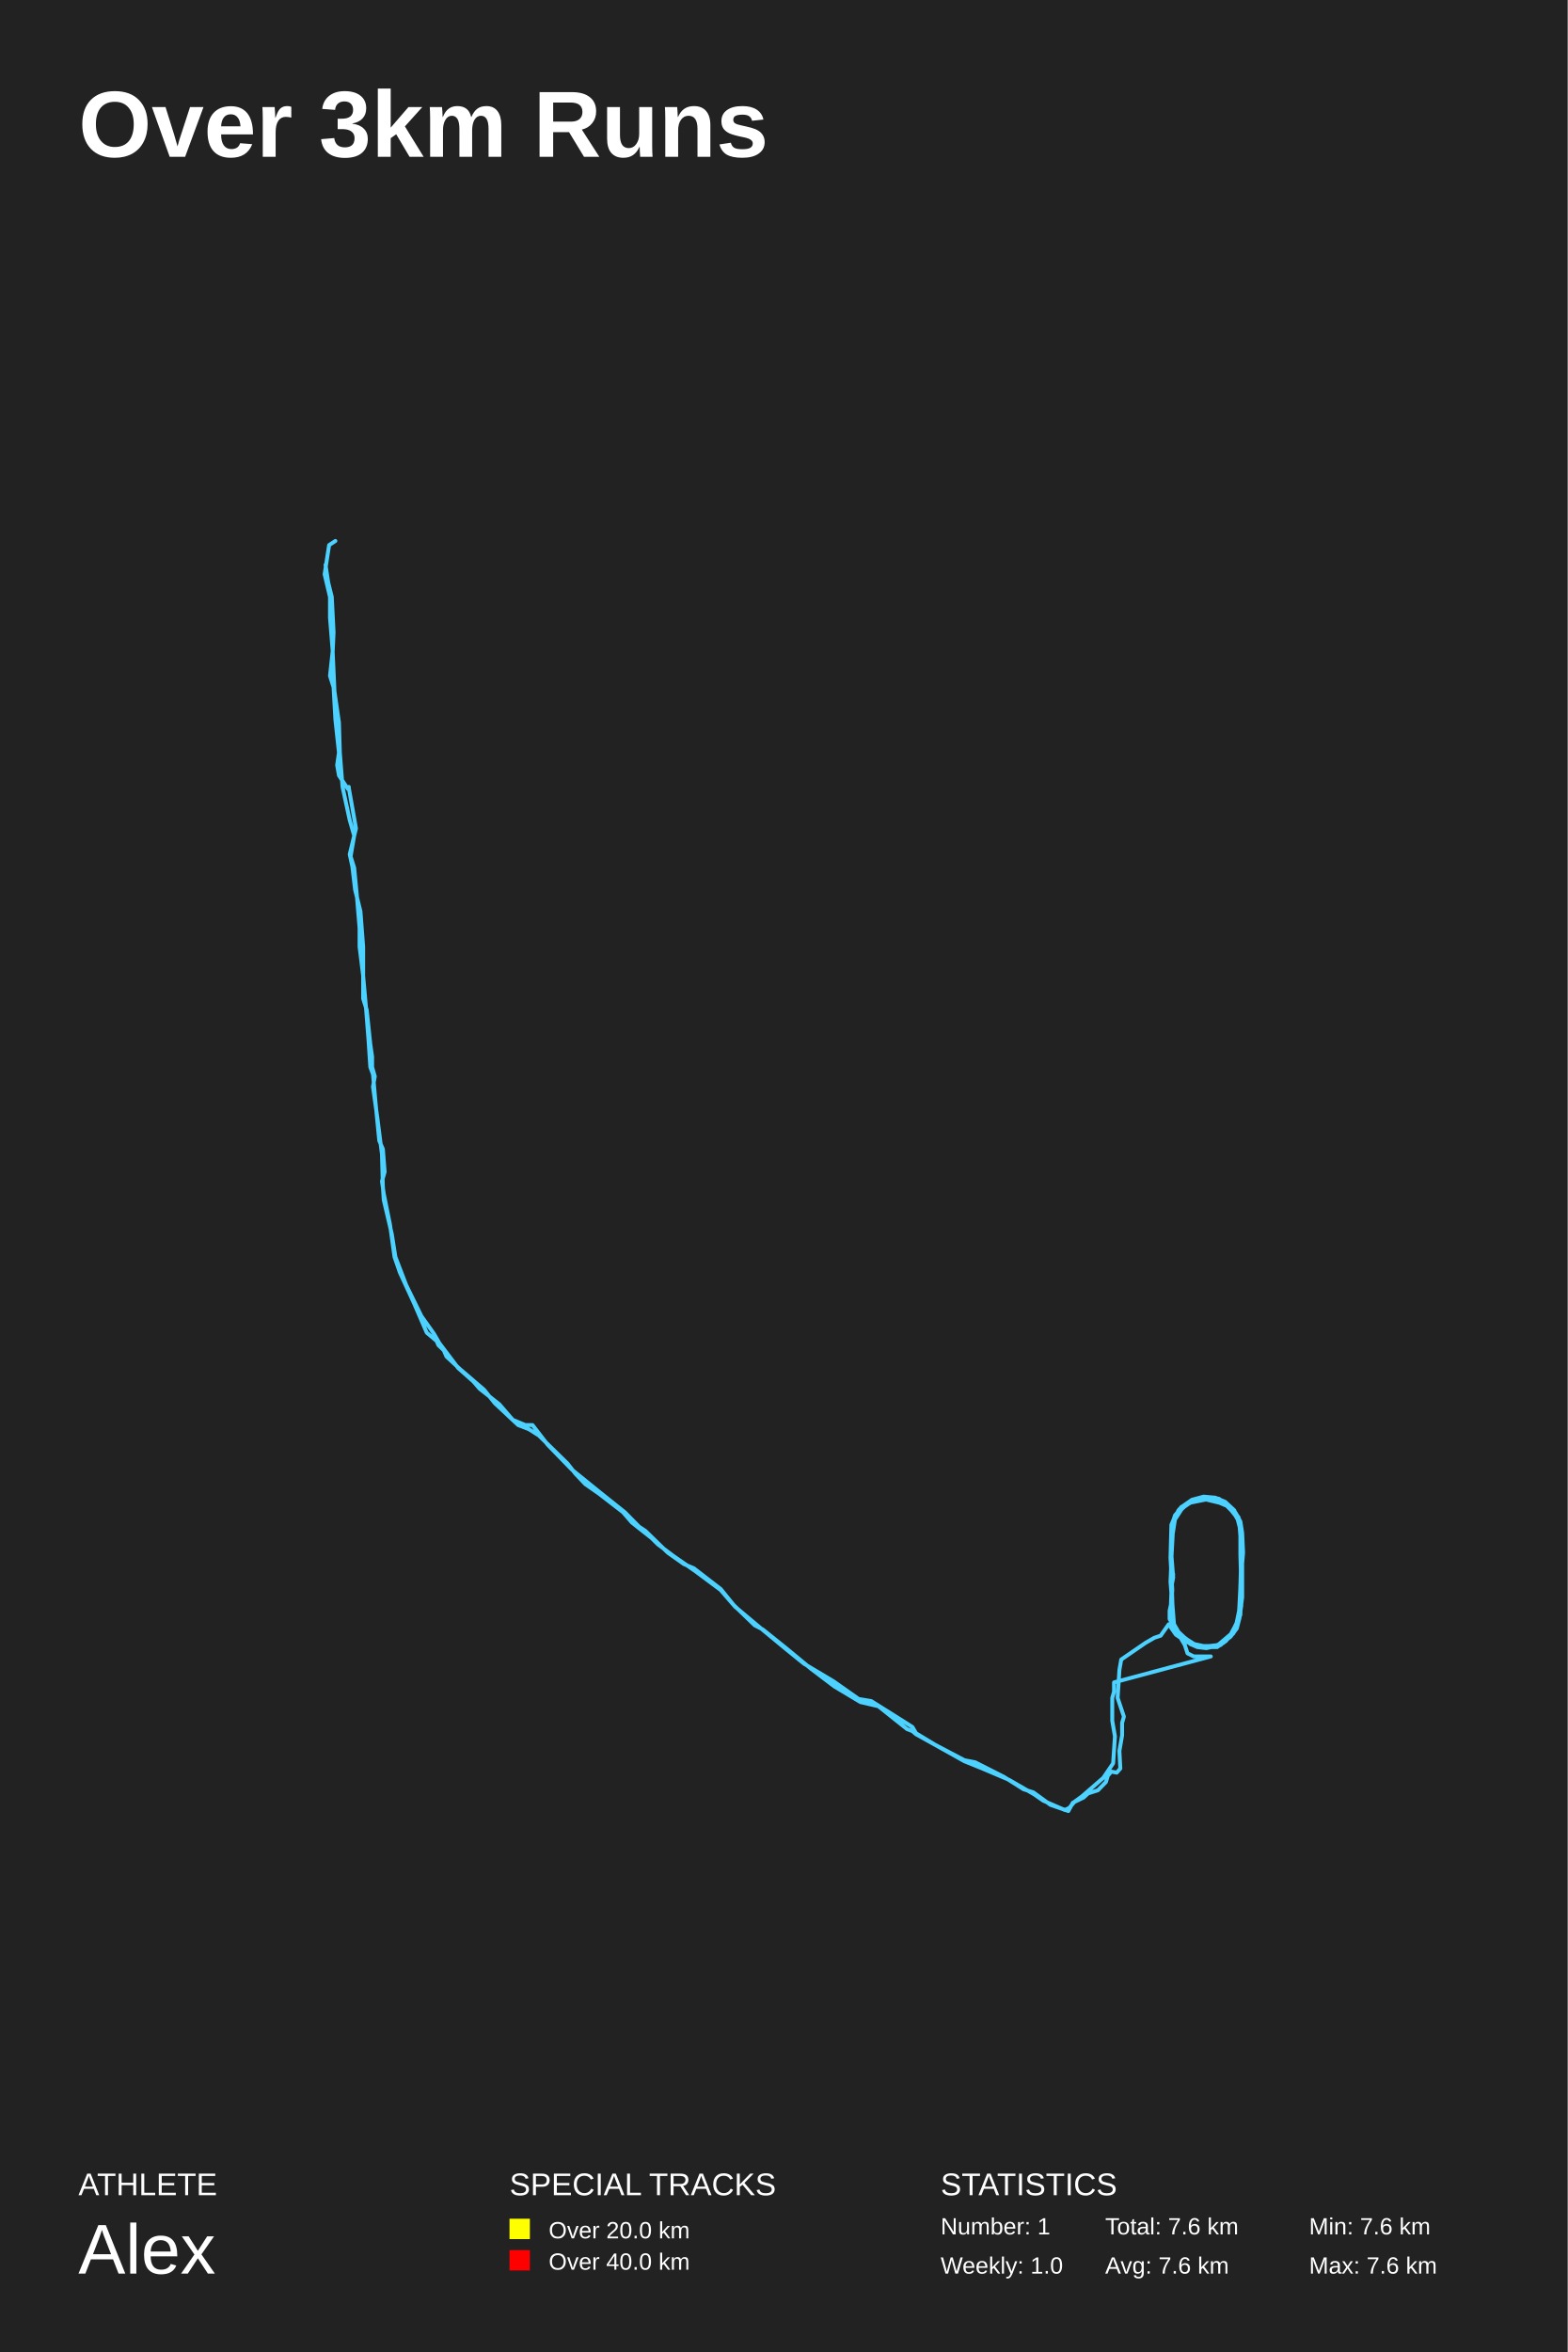
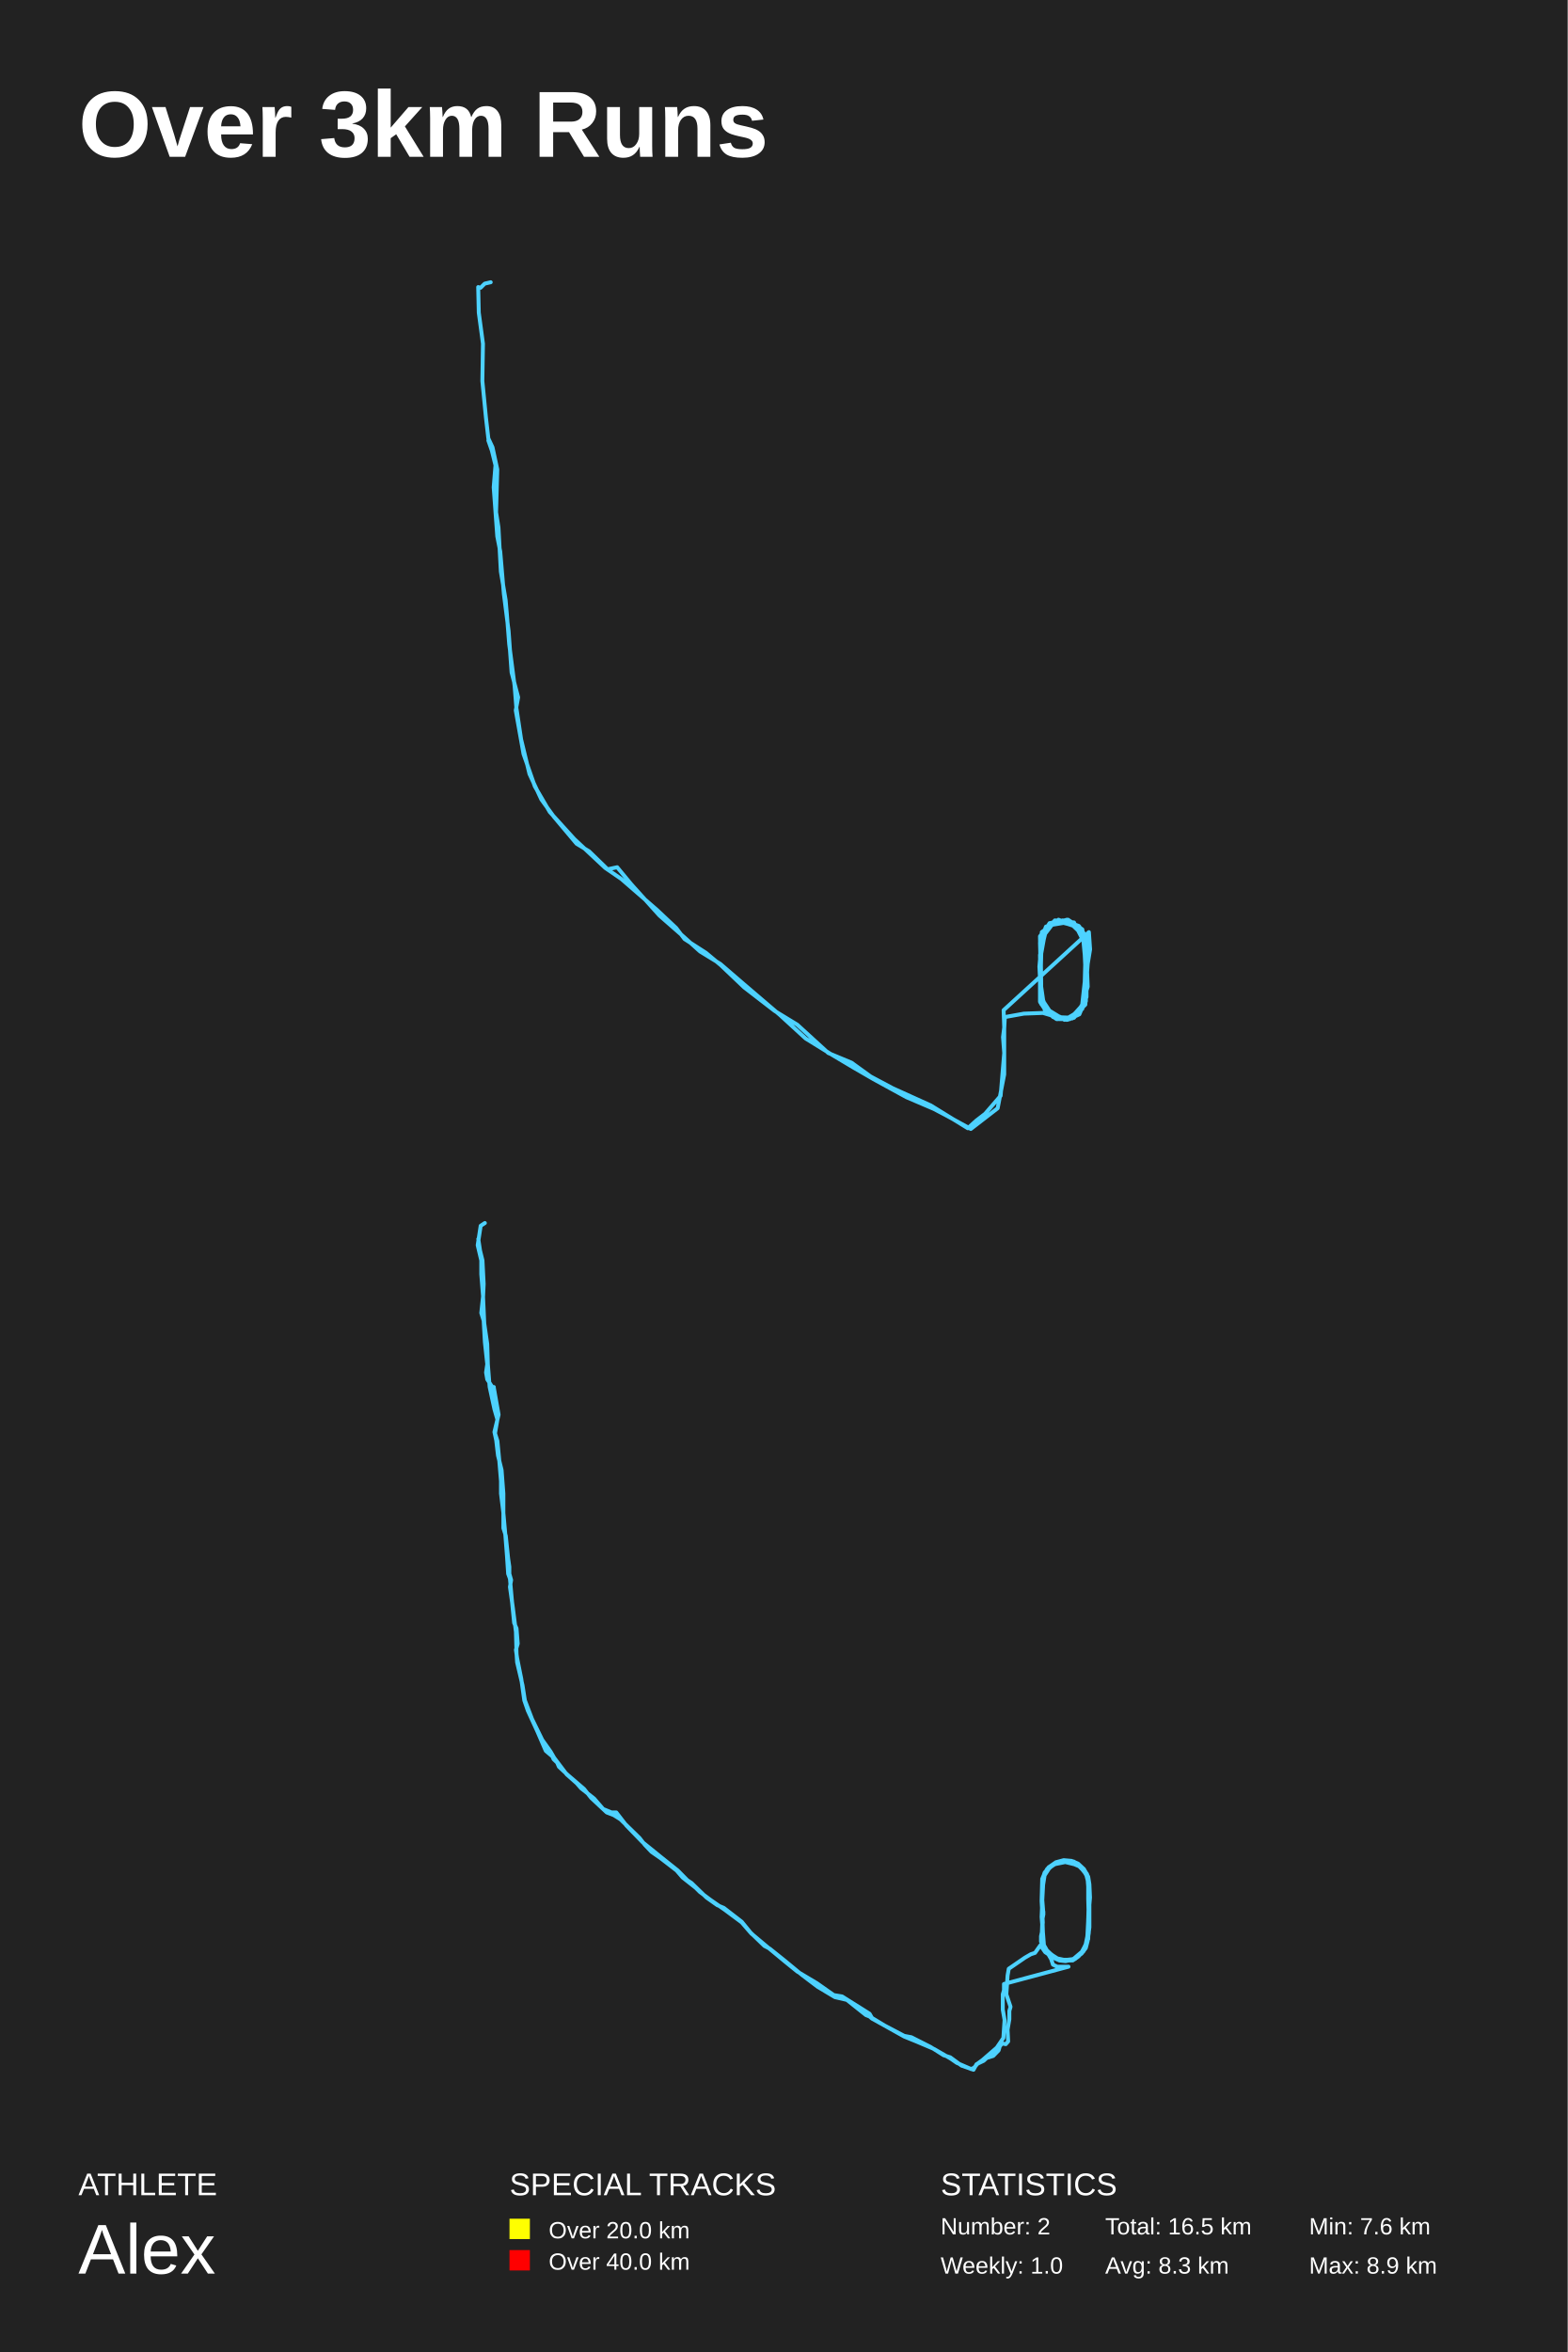
<svg xmlns="http://www.w3.org/2000/svg" baseProfile="full" height="300mm" version="1.1" viewBox="0,0,200,300" width="200mm">
  <defs />
  <rect fill="#222222" height="300" width="200" x="0" y="0" />
  <text fill="#FFFFFF" style="font-size:12px; font-family:Arial; font-weight:bold;" x="10" y="20">Over 3km Runs</text>
  <text fill="#FFFFFF" style="font-size:4px; font-family:Arial" x="10" y="280">ATHLETE</text>
  <text fill="#FFFFFF" style="font-size:9px; font-family:Arial" x="10" y="290">Alex</text>
  <text fill="#FFFFFF" style="font-size:4px; font-family:Arial" x="65" y="280">SPECIAL TRACKS</text>
  <rect fill="yellow" height="2.6" width="2.6" x="65" y="283" />
  <text fill="#FFFFFF" style="font-size:3px; font-family:Arial" x="70" y="285.5">Over 20.0 km</text>
  <rect fill="red" height="2.6" width="2.6" x="65" y="287" />
  <text fill="#FFFFFF" style="font-size:3px; font-family:Arial" x="70" y="289.5">Over 40.0 km</text>
  <text fill="#FFFFFF" style="font-size:4px; font-family:Arial" x="120" y="280">STATISTICS</text>
-   <text fill="#FFFFFF" style="font-size:3px; font-family:Arial" x="120" y="285">Number: 1</text>
+   <text fill="#FFFFFF" style="font-size:3px; font-family:Arial" x="120" y="285">Number: 2</text>
  <text fill="#FFFFFF" style="font-size:3px; font-family:Arial" x="120" y="290">Weekly: 1.0</text>
-   <text fill="#FFFFFF" style="font-size:3px; font-family:Arial" x="141" y="285">Total: 7.6 km</text>
-   <text fill="#FFFFFF" style="font-size:3px; font-family:Arial" x="141" y="290">Avg: 7.6 km</text>
+   <text fill="#FFFFFF" style="font-size:3px; font-family:Arial" x="141" y="285">Total: 16.5 km</text>
+   <text fill="#FFFFFF" style="font-size:3px; font-family:Arial" x="141" y="290">Avg: 8.3 km</text>
  <text fill="#FFFFFF" style="font-size:3px; font-family:Arial" x="167" y="285">Min: 7.6 km</text>
-   <text fill="#FFFFFF" style="font-size:3px; font-family:Arial" x="167" y="290">Max: 7.6 km</text>
-   <polyline fill="none" points="42.785,69.0 41.985,69.529 41.413,73.236 42.099,76.147 42.099,78.795 42.442,83.03 42.099,86.207 42.556,87.663 42.785,91.766 43.242,96.001 43.014,97.59 43.242,98.913 44.385,100.634 44.5,100.369 44.5,100.502 45.414,105.664 44.614,108.972 44.957,110.561 45.3,113.473 45.986,116.252 46.329,120.752 46.329,124.591 46.329,127.37 46.786,128.826 47.243,133.194 47.472,134.782 47.472,136.105 47.815,137.297 47.586,138.62 48.158,142.723 48.729,147.223 48.844,151.326 48.958,153.047 49.987,157.414 50.444,160.326 51.816,163.9 53.759,167.87 55.36,170.12 56.046,171.311 58.446,174.488 60.39,176.208 61.19,177.135 63.705,179.12 65.419,181.105 67.02,181.767 67.934,181.767 69.878,184.281 72.964,187.458 76.394,190.237 79.709,192.884 81.538,194.737 82.338,195.266 85.196,198.046 87.254,199.502 88.511,200.031 91.941,202.678 93.77,204.928 97.085,207.707 100.286,210.354 102.572,212.207 106.345,214.457 109.545,216.707 111.146,216.971 115.147,219.486 116.404,220.28 116.862,221.074 119.262,222.53 123.035,224.515 124.406,224.78 128.065,226.633 130.579,228.221 131.837,228.618 134.009,230.206 136.295,231.0 136.867,229.941 138.239,229.28 138.81,228.75 140.068,228.353 141.096,227.294 141.325,226.5 141.782,225.971 142.468,226.103 142.926,225.574 142.811,223.324 143.154,221.339 143.154,219.751 143.383,218.957 142.583,216.574 142.811,213.001 143.04,211.678 146.126,209.56 147.27,208.898 148.07,208.634 149.099,207.178 150.013,208.501 151.385,209.428 152.757,209.957 155.272,210.089 156.415,209.295 157.901,207.31 158.244,203.604 158.358,200.031 158.358,196.325 158.358,195.134 158.015,193.811 157.444,192.619 156.3,191.561 155.043,191.031 153.557,190.899 152.071,191.296 150.928,192.09 149.899,193.281 149.442,194.737 149.442,198.972 149.442,203.075 149.327,206.119 149.67,207.442 150.47,208.634 151.385,209.428 153.786,210.089 155.043,210.089 156.072,209.428 156.986,208.634 157.672,207.575 158.13,206.384 158.244,202.149 158.587,198.046 158.472,195.531 158.244,194.075 157.672,193.017 156.529,191.958 155.5,191.164 154.014,191.031 152.757,191.164 151.385,191.825 150.356,192.619 149.784,193.943 149.442,195.266 149.442,199.766 149.67,200.825 149.442,202.281 149.442,206.384 149.899,207.839 150.813,208.766 152.071,209.56 153.214,210.089 154.586,210.089 155.729,209.825 157.444,207.972 158.015,206.781 158.244,202.413 158.358,198.178 158.358,195.399 158.13,193.943 157.329,192.619 156.415,191.693 155.043,191.296 153.671,191.164 152.299,191.428 150.928,192.222 149.899,193.811 149.442,196.722 149.442,201.09 149.556,205.457 149.67,206.913 150.127,208.104 151.042,209.031 152.299,209.692 153.557,209.957 154.929,209.957 155.958,209.56 156.872,208.634 157.558,207.707 158.13,206.251 158.358,204.795 158.358,200.693 158.358,196.458 158.358,195.134 158.015,193.546 157.215,192.487 156.186,191.693 154.814,191.164 152.985,191.164 151.614,191.693 150.47,192.487 149.784,193.678 149.442,196.325 149.442,200.428 149.442,204.531 149.784,207.178 150.47,208.369 152.528,209.957 153.9,210.222 155.043,209.957 156.072,209.56 156.986,208.634 158.244,205.987 158.358,202.016 158.358,198.046 158.358,195.531 157.901,193.678 156.643,192.09 155.386,191.428 154.243,191.164 152.871,191.296 151.499,191.825 150.47,192.752 149.67,193.943 149.442,195.002 149.442,199.105 149.327,201.751 149.556,204.663 149.556,205.987 149.784,207.31 150.47,208.501 152.757,209.957 154.128,210.089 155.386,209.825 157.101,208.369 157.672,207.442 158.244,204.663 158.358,200.957 158.358,196.458 158.244,195.134 157.901,193.811 157.215,192.619 156.186,191.825 153.443,191.164 152.185,191.428 151.042,192.222 150.013,193.149 149.556,194.208 149.442,198.31 149.67,201.222 149.442,202.413 149.556,206.648 150.013,207.839 151.842,209.56 153.1,210.089 155.386,209.825 157.329,208.369 157.787,207.442 158.358,204.001 158.244,202.678 158.472,198.575 158.472,195.796 158.244,194.472 157.558,193.149 156.872,192.222 154.357,191.164 151.728,191.693 150.585,192.487 149.899,193.546 149.442,196.325 149.442,200.428 149.556,204.134 149.67,206.913 150.127,208.104 151.842,209.692 152.757,210.089 153.9,210.222 155.157,209.957 156.072,209.428 156.986,208.501 158.13,206.384 158.358,202.413 158.244,198.31 158.244,195.928 158.13,194.472 157.787,193.414 156.872,192.222 155.843,191.561 154.471,191.296 153.214,191.164 151.956,191.561 150.699,192.222 150.013,193.281 149.67,194.605 149.442,198.84 149.442,202.943 149.784,207.31 151.042,209.295 153.443,210.089 154.814,210.089 155.958,209.56 156.986,208.766 157.787,207.707 158.13,206.384 158.472,203.737 158.472,199.634 158.358,195.531 158.13,194.208 157.444,193.017 156.529,192.09 155.386,191.428 153.671,191.031 151.842,191.561 150.356,192.619 149.442,194.472 149.327,198.707 149.556,202.81 149.442,204.398 149.213,205.457 149.213,206.516 151.156,209.825 151.499,210.883 152.299,211.28 154.471,211.28 142.125,214.589 142.125,215.78 141.897,216.574 141.897,219.486 142.24,221.471 142.011,224.912 140.754,226.765 138.01,229.147 137.095,229.809 136.41,230.603 135.838,230.868 133.094,229.677 131.951,228.882 128.75,227.03 125.321,225.574 123.035,224.647 119.719,222.795 116.862,221.206 116.404,220.809 115.718,220.545 112.06,217.633 109.774,217.104 106.459,215.119 103.487,212.869 100.286,210.222 97.314,207.839 96.285,207.31 93.541,204.663 91.941,202.81 88.74,200.428 85.882,198.443 83.939,196.987 83.138,196.193 80.623,194.208 79.48,192.884 76.394,190.502 74.679,189.311 73.422,187.987 72.393,186.664 68.735,183.09 67.477,182.296 66.105,181.767 63.133,178.987 61.761,177.267 58.675,174.62 56.96,173.032 56.617,172.238 55.931,171.576 55.703,171.046 54.445,169.988 52.845,166.282 51.016,162.311 50.33,160.326 49.758,156.223 48.958,152.253 48.729,150.664 49.072,149.473 48.844,146.561 48.386,145.503 47.929,140.87 47.586,137.032 47.243,136.105 47.015,132.664 46.672,128.296 46.329,124.458 45.872,120.752 45.872,118.37 45.529,114.267 45.186,110.693 44.728,109.237 45.186,106.59 44.614,104.605 43.7,100.369 43.357,96.001 43.242,92.163 42.671,88.192 42.442,83.163 42.556,80.648 42.328,76.147 41.87,74.294 41.528,72.044 41.528,72.044" stroke="#4DD2FF" stroke-linecap="round" stroke-linejoin="round" stroke-width="0.5" />
+   <text fill="#FFFFFF" style="font-size:3px; font-family:Arial" x="167" y="290">Max: 8.9 km</text>
+   <polyline fill="none" points="62.604,36.0 61.843,36.176 61.31,36.705 61.006,36.617 61.082,39.876 61.615,43.841 61.538,48.598 61.995,53.267 62.299,55.91 62.832,57.055 63.441,59.874 63.288,65.336 63.593,67.274 63.897,72.912 64.506,76.524 64.658,78.285 64.962,82.162 65.647,87.447 65.875,90.266 66.484,94.318 67.549,98.723 69.071,101.982 70.669,104.184 73.56,107.62 75.158,108.589 77.517,110.879 78.734,110.615 80.56,112.817 84.136,116.781 87.256,119.512 89.31,121.362 91.897,122.947 94.864,125.502 99.505,129.466 102.777,132.461 106.201,134.575 108.864,136.16 111.451,137.658 115.636,139.948 119.136,141.446 120.81,142.326 123.853,144.0 127.277,141.357 128.114,137.041 128.114,131.227 128.19,129.73 130.625,129.29 133.059,129.201 136.027,130.082 137.701,129.29 138.766,125.854 138.538,120.305 137.777,118.367 135.114,117.486 133.516,118.367 132.679,121.802 132.755,127.264 133.364,129.025 134.809,129.994 136.712,129.906 138.462,128.144 138.614,125.414 138.538,123.035 138.538,119.424 136.559,117.574 133.896,118.014 132.831,119.424 132.679,124.18 132.679,127.792 133.668,129.29 136.179,130.082 137.701,129.378 138.614,127.175 138.614,121.714 138.233,118.983 136.179,117.398 134.277,117.75 132.983,119.071 132.603,123.3 132.831,127.792 133.744,129.201 136.027,129.994 137.092,129.73 138.538,127.352 138.538,125.678 138.614,120.569 137.549,118.19 135.114,117.574 133.44,118.279 132.679,122.507 132.831,127.528 133.744,129.29 135.19,129.994 136.94,129.818 138.081,128.673 138.614,125.238 138.462,119.864 137.777,118.367 135.57,117.398 133.972,117.838 132.907,119.248 132.755,121.802 132.755,126.647 133.592,129.025 135.951,129.994 137.396,129.466 138.385,128.144 138.538,123.035 138.462,119.688 137.701,118.19 136.255,117.486 134.505,117.574 132.755,119.864 132.755,123.3 132.755,127.704 134.353,129.73 136.788,129.906 138.005,128.673 138.462,124.533 138.538,120.128 137.625,118.102 135.646,117.398 133.972,117.838 132.831,119.248 132.755,122.859 132.831,128.056 133.82,129.29 135.418,129.994 137.016,129.818 138.309,127.968 138.462,122.419 138.157,118.895 136.179,117.31 133.744,118.014 132.679,119.424 132.755,124.445 132.831,128.056 134.581,129.73 136.864,129.818 138.233,128.232 138.614,124.445 138.538,120.657 137.016,117.662 134.581,117.398 132.831,119.248 132.755,124.357 132.831,127.704 133.972,129.466 135.418,129.994 137.016,129.73 138.385,127.968 138.462,122.947 138.309,119.424 136.103,117.31 133.44,118.19 132.679,120.216 132.831,125.854 133.212,128.497 135.799,130.082 137.777,128.937 138.538,127.704 138.462,123.388 138.385,121.802 138.081,118.543 135.038,117.31 132.907,118.895 132.755,124.885 132.755,127.44 134.429,129.642 136.483,129.994 138.462,127.792 138.538,125.678 138.538,122.154 138.081,118.543 136.255,117.31 133.896,117.75 132.755,119.6 132.831,125.678 132.679,127.087 134.429,129.73 136.407,129.906 138.385,128.144 138.766,122.947 139.07,121.097 138.918,118.895 128.038,128.849 128.114,131.051 127.962,132.285 128.114,134.311 127.657,139.772 125.679,142.062 124.538,142.943 123.473,143.912 118.755,141.005 113.886,138.803 111.071,137.305 108.636,135.544 105.668,134.311 101.712,130.699 98.821,128.937 94.94,125.942 91.973,123.123 90.071,121.538 87.332,119.776 86.266,118.367 83.832,116.076 79.267,112.112 77.212,110.703 73.256,107.003 70.136,103.568 68.234,100.308 66.788,96.168 65.799,90.618 66.104,88.945 65.267,85.773 64.886,80.488 64.658,78.726 64.278,75.731 63.821,70.357 63.441,68.419 62.984,62.164 63.212,59.345 62.756,57.495 62.299,56.174" stroke="#4DD2FF" stroke-linecap="round" stroke-linejoin="round" stroke-width="0.5" />
+   <polyline fill="none" points="61.857,156.0 61.323,156.353 60.942,158.824 61.399,160.765 61.399,162.53 61.628,165.353 61.399,167.471 61.704,168.442 61.857,171.177 62.161,174.001 62.009,175.06 62.161,175.942 62.924,177.089 63,176.913 63,177.001 63.609,180.442 63.076,182.648 63.305,183.707 63.533,185.648 63.991,187.501 64.219,190.501 64.219,193.06 64.219,194.913 64.524,195.884 64.829,198.796 64.981,199.855 64.981,200.737 65.21,201.531 65.057,202.413 65.439,205.149 65.82,208.149 65.896,210.884 65.972,212.031 66.658,214.943 66.963,216.884 67.877,219.266 69.173,221.913 70.24,223.413 70.697,224.207 72.297,226.325 73.593,227.472 74.127,228.09 75.803,229.413 76.946,230.737 78.013,231.178 78.623,231.178 79.919,232.854 81.976,234.972 84.263,236.825 86.473,238.589 87.692,239.825 88.225,240.178 90.131,242.031 91.503,243.001 92.341,243.354 94.627,245.119 95.847,246.619 98.057,248.471 100.191,250.236 101.715,251.471 104.23,252.971 106.364,254.471 107.431,254.648 110.098,256.324 110.936,256.853 111.241,257.383 112.841,258.353 115.356,259.677 116.271,259.853 118.71,261.088 120.386,262.147 121.225,262.412 122.673,263.471 124.197,264.0 124.578,263.294 125.492,262.853 125.873,262.5 126.712,262.235 127.398,261.53 127.55,261 127.855,260.647 128.312,260.735 128.617,260.383 128.541,258.883 128.769,257.559 128.769,256.5 128.922,255.971 128.388,254.383 128.541,252.001 128.693,251.118 130.751,249.707 131.513,249.265 132.047,249.089 132.732,248.118 133.342,249.001 134.257,249.618 135.171,249.971 136.848,250.06 137.61,249.53 138.601,248.207 138.829,245.736 138.905,243.354 138.905,240.883 138.905,240.089 138.677,239.207 138.296,238.413 137.534,237.707 136.695,237.354 135.705,237.266 134.714,237.531 133.952,238.06 133.266,238.854 132.961,239.825 132.961,242.648 132.961,245.383 132.885,247.413 133.113,248.295 133.647,249.089 134.257,249.618 135.857,250.06 136.695,250.06 137.381,249.618 137.991,249.089 138.448,248.383 138.753,247.589 138.829,244.766 139.058,242.031 138.982,240.354 138.829,239.384 138.448,238.678 137.686,237.972 137,237.442 136.009,237.354 135.171,237.442 134.257,237.884 133.571,238.413 133.19,239.295 132.961,240.178 132.961,243.178 133.113,243.883 132.961,244.854 132.961,247.589 133.266,248.56 133.876,249.177 134.714,249.707 135.476,250.06 136.391,250.06 137.153,249.883 138.296,248.648 138.677,247.854 138.829,244.942 138.905,242.119 138.905,240.266 138.753,239.295 138.22,238.413 137.61,237.795 136.695,237.531 135.781,237.442 134.866,237.619 133.952,238.148 133.266,239.207 132.961,241.148 132.961,244.06 133.037,246.971 133.113,247.942 133.418,248.736 134.028,249.354 134.866,249.795 135.705,249.971 136.619,249.971 137.305,249.707 137.915,249.089 138.372,248.471 138.753,247.501 138.905,246.53 138.905,243.795 138.905,240.972 138.905,240.089 138.677,239.031 138.143,238.325 137.457,237.795 136.543,237.442 135.324,237.442 134.409,237.795 133.647,238.325 133.19,239.119 132.961,240.883 132.961,243.619 132.961,246.354 133.19,248.118 133.647,248.913 135.019,249.971 135.933,250.148 136.695,249.971 137.381,249.707 137.991,249.089 138.829,247.324 138.905,244.677 138.905,242.031 138.905,240.354 138.601,239.119 137.762,238.06 136.924,237.619 136.162,237.442 135.247,237.531 134.333,237.884 133.647,238.501 133.113,239.295 132.961,240.001 132.961,242.736 132.885,244.501 133.037,246.442 133.037,247.324 133.19,248.207 133.647,249.001 135.171,249.971 136.086,250.06 136.924,249.883 138.067,248.913 138.448,248.295 138.829,246.442 138.905,243.972 138.905,240.972 138.829,240.089 138.601,239.207 138.143,238.413 137.457,237.884 135.628,237.442 134.79,237.619 134.028,238.148 133.342,238.766 133.037,239.472 132.961,242.207 133.113,244.148 132.961,244.942 133.037,247.766 133.342,248.56 134.561,249.707 135.4,250.06 136.924,249.883 138.22,248.913 138.524,248.295 138.905,246.001 138.829,245.119 138.982,242.383 138.982,240.531 138.829,239.648 138.372,238.766 137.915,238.148 136.238,237.442 134.485,237.795 133.723,238.325 133.266,239.031 132.961,240.883 132.961,243.619 133.037,246.089 133.113,247.942 133.418,248.736 134.561,249.795 135.171,250.06 135.933,250.148 136.772,249.971 137.381,249.618 137.991,249.001 138.753,247.589 138.905,244.942 138.829,242.207 138.829,240.619 138.753,239.648 138.524,238.942 137.915,238.148 137.229,237.707 136.314,237.531 135.476,237.442 134.638,237.707 133.799,238.148 133.342,238.854 133.113,239.736 132.961,242.56 132.961,245.295 133.19,248.207 134.028,249.53 135.628,250.06 136.543,250.06 137.305,249.707 137.991,249.177 138.524,248.471 138.753,247.589 138.982,245.824 138.982,243.089 138.905,240.354 138.753,239.472 138.296,238.678 137.686,238.06 136.924,237.619 135.781,237.354 134.561,237.707 133.571,238.413 132.961,239.648 132.885,242.472 133.037,245.207 132.961,246.266 132.809,246.971 132.809,247.677 134.104,249.883 134.333,250.589 134.866,250.854 136.314,250.854 128.084,253.059 128.084,253.854 127.931,254.383 127.931,256.324 128.16,257.647 128.007,259.941 127.169,261.177 125.34,262.765 124.73,263.206 124.273,263.735 123.892,263.912 122.063,263.118 121.301,262.588 119.167,261.353 116.881,260.383 115.356,259.765 113.146,258.53 111.241,257.471 110.936,257.206 110.479,257.03 108.04,255.089 106.516,254.736 104.306,253.412 102.324,251.912 100.191,250.148 98.209,248.56 97.523,248.207 95.694,246.442 94.627,245.207 92.493,243.619 90.588,242.295 89.292,241.325 88.759,240.795 87.082,239.472 86.32,238.589 84.263,237.001 83.119,236.207 82.281,235.325 81.595,234.443 79.156,232.06 78.318,231.531 77.404,231.178 75.422,229.325 74.508,228.178 72.45,226.413 71.307,225.354 71.078,224.825 70.621,224.384 70.468,224.031 69.63,223.325 68.563,220.855 67.344,218.208 66.887,216.884 66.505,214.149 65.972,211.502 65.82,210.443 66.048,209.649 65.896,207.708 65.591,207.002 65.286,203.913 65.057,201.355 64.829,200.737 64.676,198.443 64.448,195.531 64.219,192.972 63.914,190.501 63.914,188.913 63.686,186.178 63.457,183.795 63.152,182.825 63.457,181.06 63.076,179.736 62.466,176.913 62.238,174.001 62.161,171.442 61.78,168.795 61.628,165.442 61.704,163.765 61.552,160.765 61.247,159.53 61.018,158.03 61.018,158.03" stroke="#4DD2FF" stroke-linecap="round" stroke-linejoin="round" stroke-width="0.5" />
</svg>
